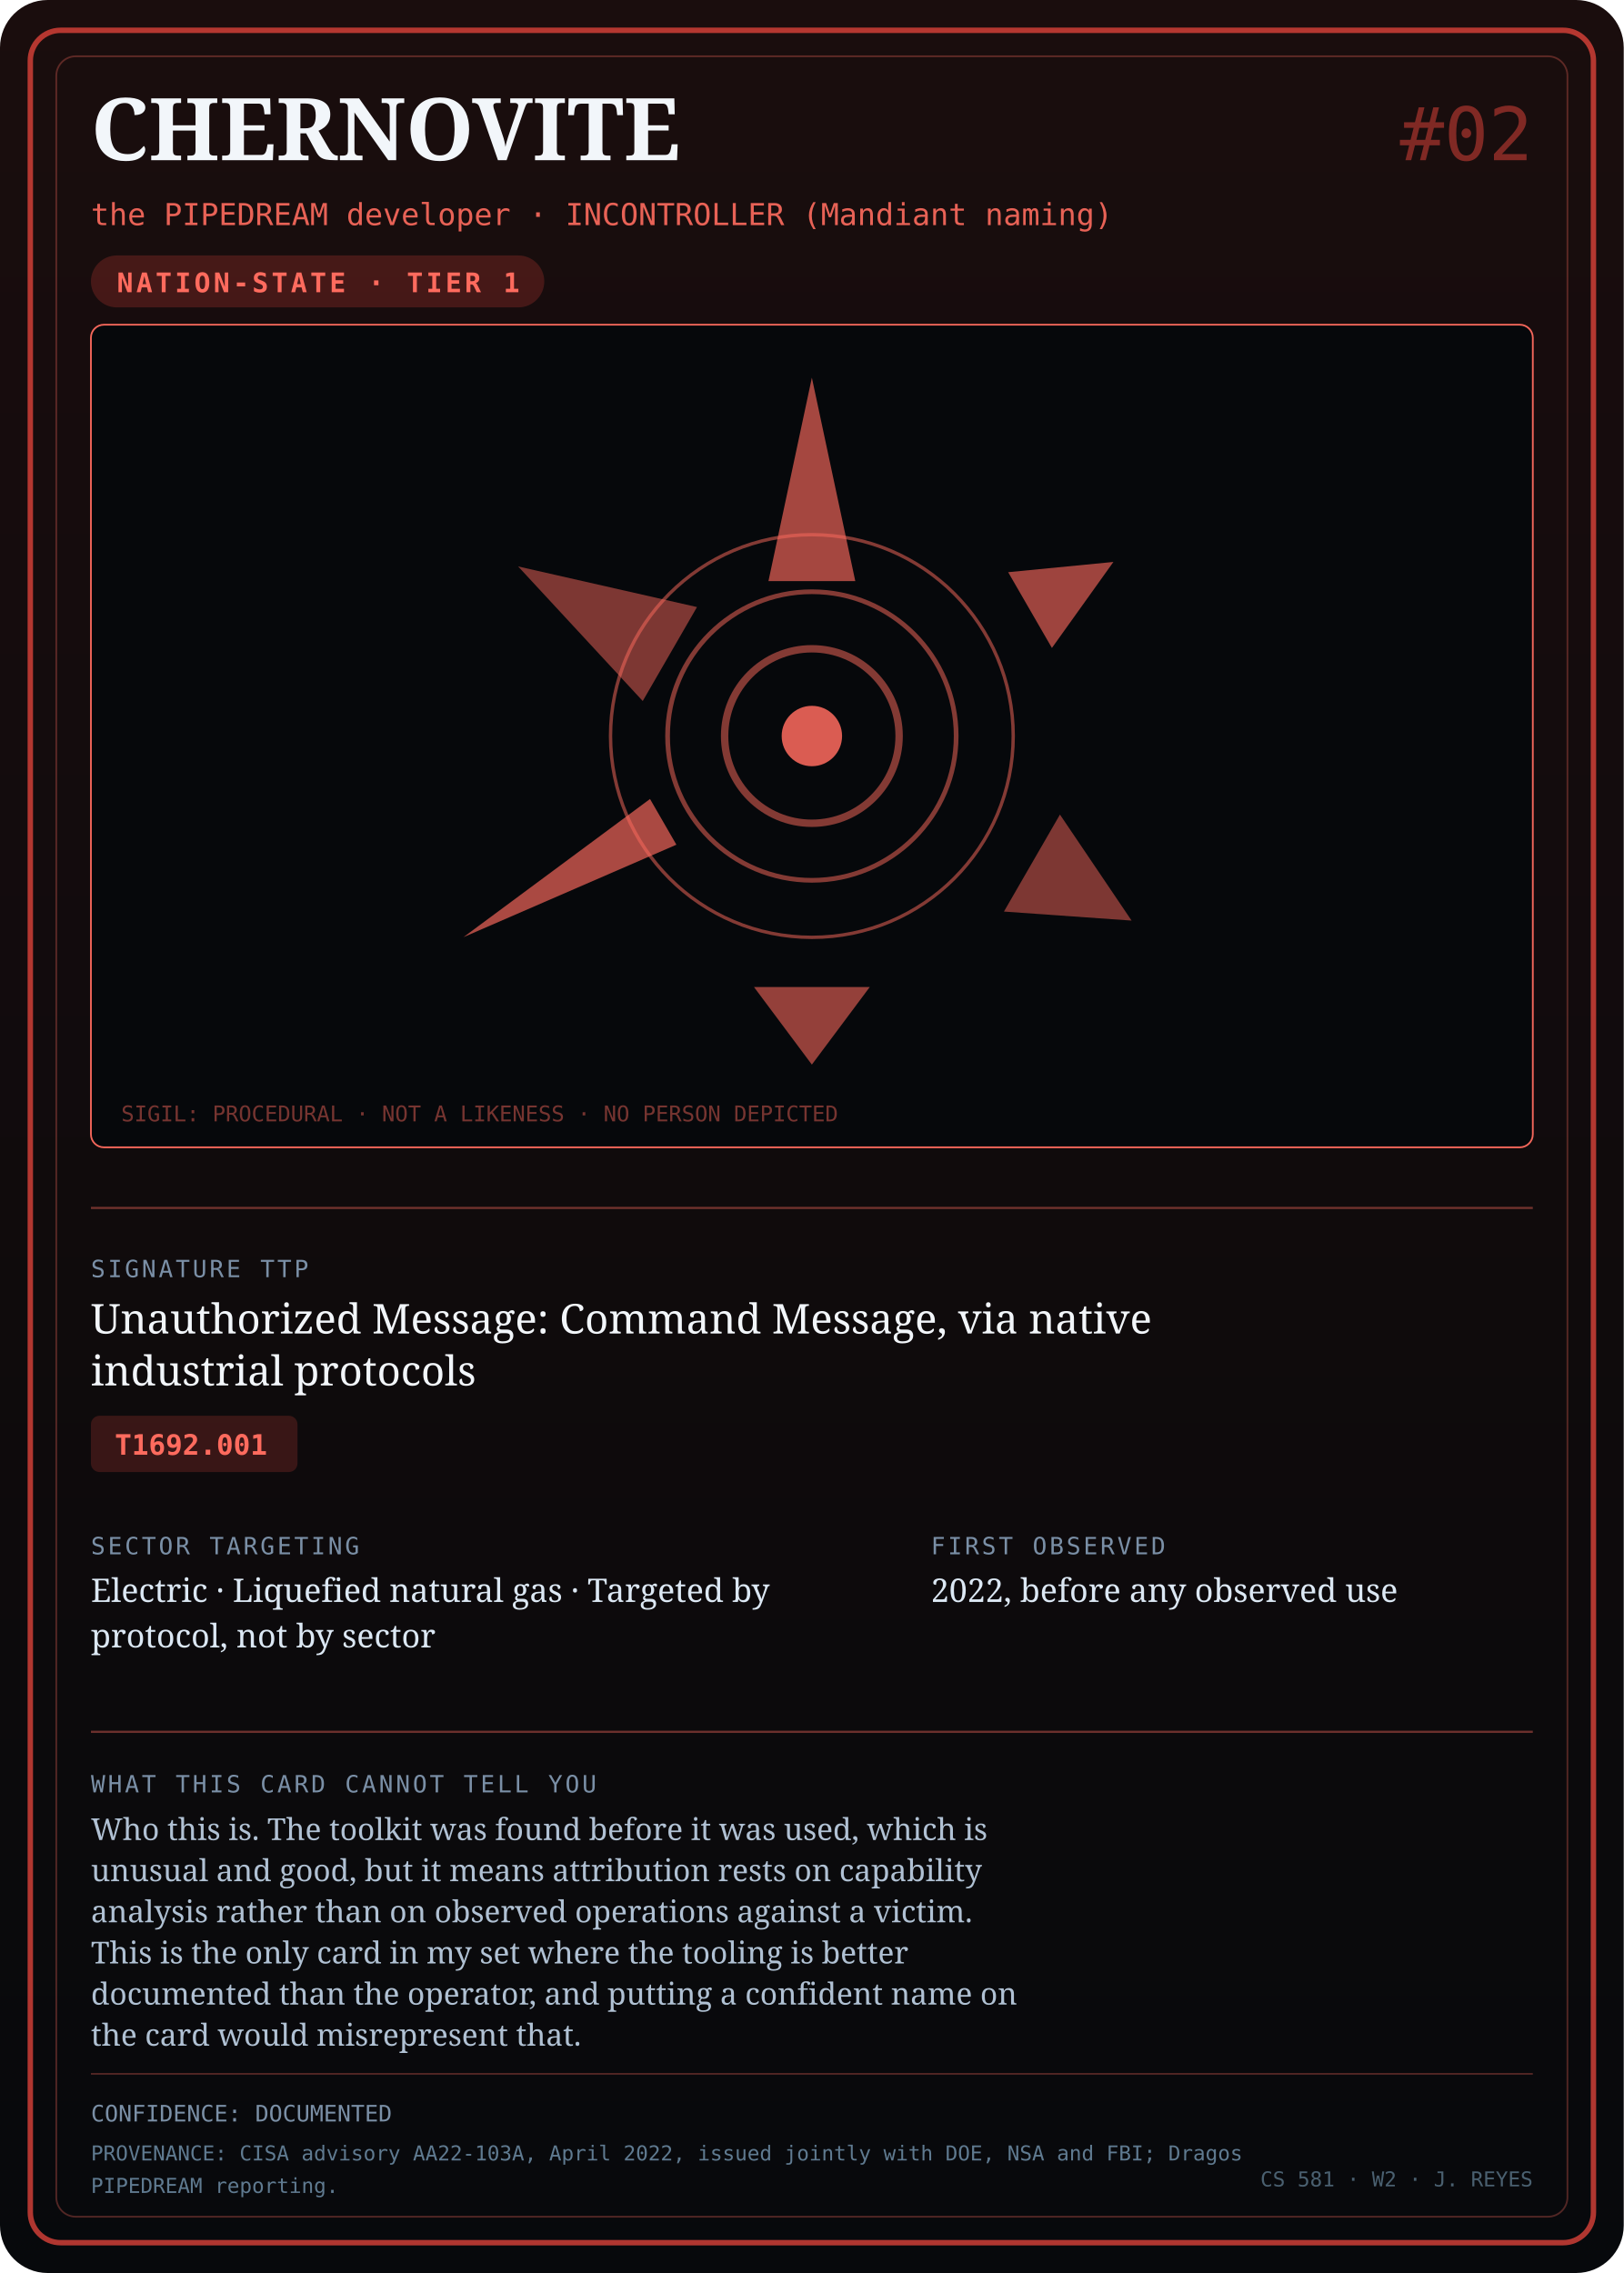
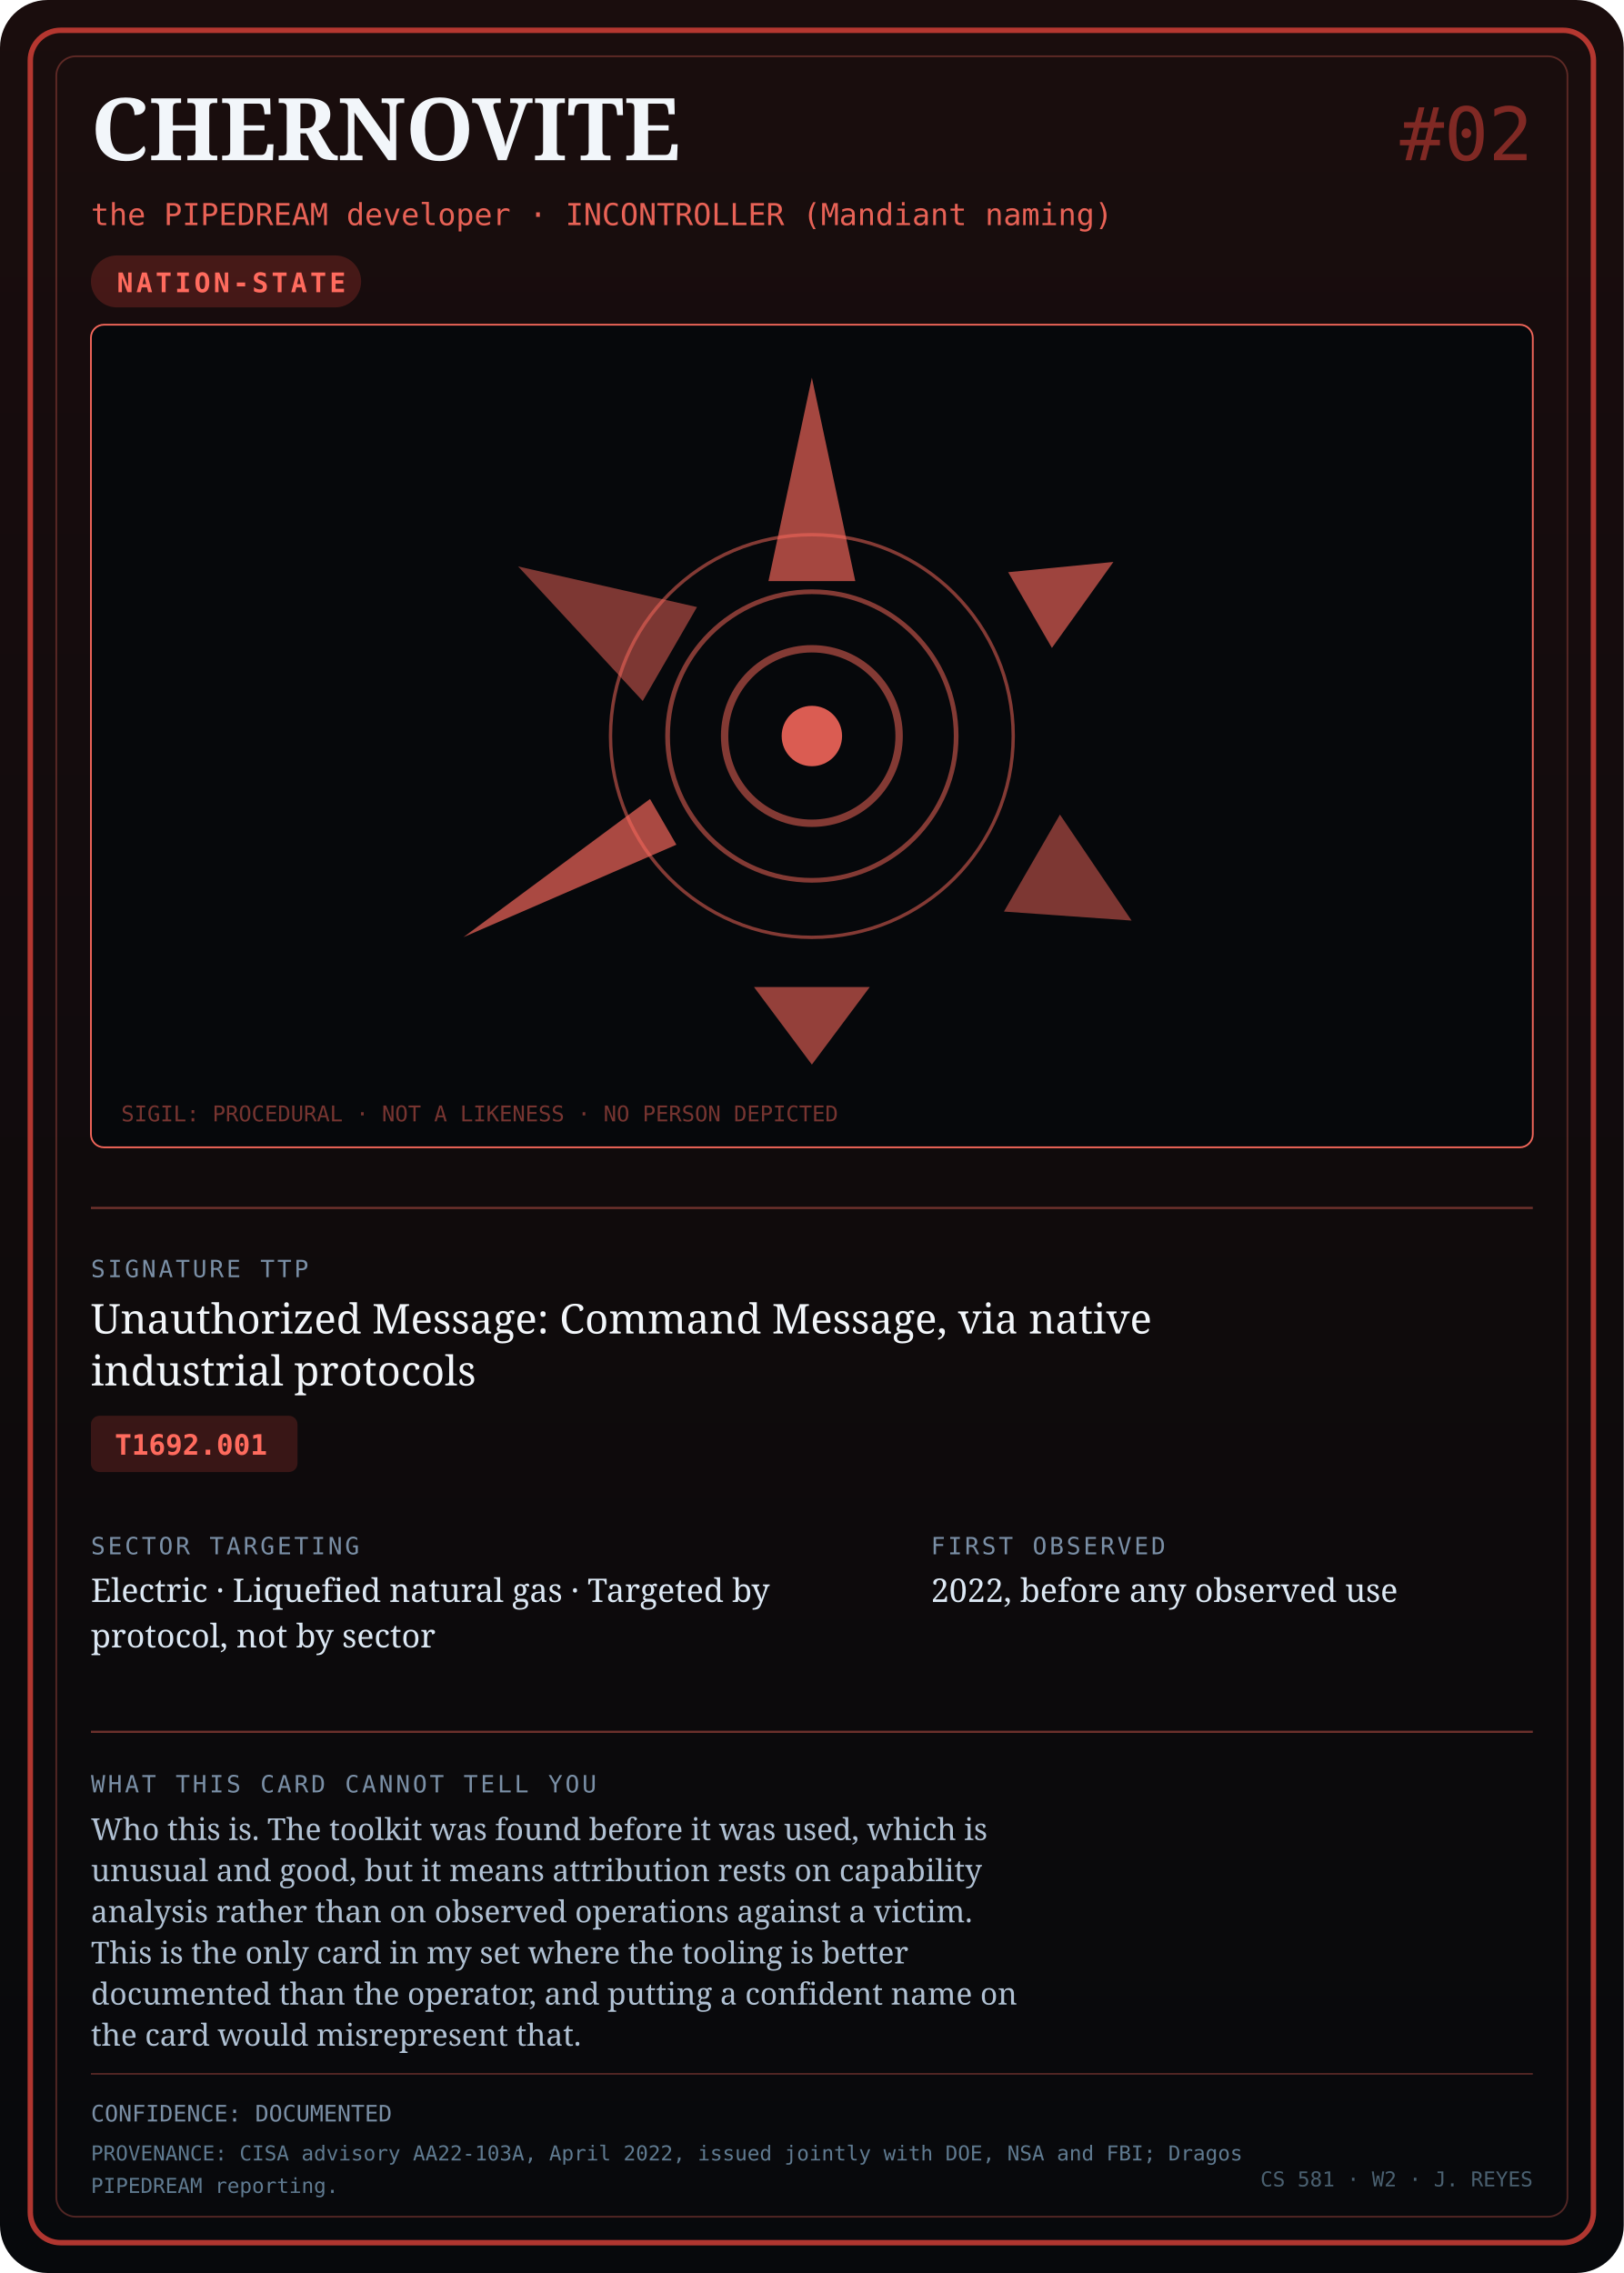
<svg xmlns="http://www.w3.org/2000/svg" viewBox="0 0 750 1050" width="750" height="1050" role="img" aria-label="Threat actor card: CHERNOVITE">
  <defs>
    <linearGradient id="g02" x1="0" y1="0" x2="0" y2="1">
      <stop offset="0" stop-color="#1a0d0d" />
      <stop offset="1" stop-color="#07090c" />
    </linearGradient>
    <clipPath id="art02">
      <rect x="42" y="150" width="666" height="380" rx="6" />
    </clipPath>
  </defs>
  <rect width="750" height="1050" rx="22" fill="url(#g02)" />
  <rect x="14" y="14" width="722" height="1022" rx="14" fill="none" stroke="#e8453c" stroke-width="2.5" opacity="0.75" />
  <rect x="26" y="26" width="698" height="998" rx="9" fill="none" stroke="#ff6b5e" stroke-width="0.8" opacity="0.3" />
  <text x="42" y="74" font-family="Georgia,serif" font-size="40" font-weight="bold" fill="#f2f6fa">CHERNOVITE</text>
  <text x="42" y="104" font-family="monospace" font-size="14" fill="#ff6b5e" opacity="0.9">the PIPEDREAM developer · INCONTROLLER (Mandiant naming)</text>
-   <rect x="42" y="118" width="209.4" height="24" rx="12" fill="#e8453c" opacity="0.22" />
-   <text x="54" y="135" font-family="monospace" font-size="12.5" font-weight="bold" fill="#ff6b5e" letter-spacing="1.4">NATION-STATE · TIER 1</text>
+   <rect x="42" y="118" width="124.8" height="24" rx="12" fill="#e8453c" opacity="0.22" />
+   <text x="54" y="135" font-family="monospace" font-size="12.5" font-weight="bold" fill="#ff6b5e" letter-spacing="1.4">NATION-STATE</text>
  <text x="708" y="74" text-anchor="end" font-family="monospace" font-size="34" fill="#e8453c" opacity="0.5">#02</text>
  <rect x="42" y="150" width="666" height="380" rx="6" fill="#05070a" stroke="#ff6b5e" stroke-width="0.8" opacity="0.95" />
  <g clip-path="url(#art02)">
    <g transform="translate(375 340) scale(1.55)">
      <g transform="rotate(0.0 0 0)">
        <path d="M -12.937 -46.174 L 0 -106.801 L 12.937 -46.174 Z" fill="#ff6b5e" opacity="0.64" />
      </g>
      <g transform="rotate(60.0 0 0)">
        <path d="M -13.036 -75.072 L 0 -103.757 L 13.036 -75.072 Z" fill="#ff6b5e" opacity="0.61" />
      </g>
      <g transform="rotate(120.0 0 0)">
        <path d="M -16.69 -75.727 L 0 -110.015 L 16.69 -75.727 Z" fill="#ff6b5e" opacity="0.48" />
      </g>
      <g transform="rotate(180.0 0 0)">
        <path d="M -17.249 -74.81 L 0 -97.927 L 17.249 -74.81 Z" fill="#ff6b5e" opacity="0.57" />
      </g>
      <g transform="rotate(240.0 0 0)">
        <path d="M -7.865 -51.156 L 0 -119.895 L 7.865 -51.156 Z" fill="#ff6b5e" opacity="0.66" />
      </g>
      <g transform="rotate(300.0 0 0)">
        <path d="M -16.167 -48.864 L 0 -101.069 L 16.167 -48.864 Z" fill="#ff6b5e" opacity="0.48" />
      </g>
      <circle r="26" fill="none" stroke="#ff6b5e" stroke-width="2.2" opacity="0.5" />
      <circle r="43" fill="none" stroke="#ff6b5e" stroke-width="1.4" opacity="0.5" />
      <circle r="60" fill="none" stroke="#ff6b5e" stroke-width="1.0" opacity="0.5" />
      <circle r="9" fill="#ff6b5e" opacity="0.85" />
    </g>
  </g>
  <text x="56" y="518" font-family="monospace" font-size="10" fill="#ff6b5e" opacity="0.45">SIGIL: PROCEDURAL · NOT A LIKENESS · NO PERSON DEPICTED</text>
  <line x1="42" y1="558" x2="708" y2="558" stroke="#ff6b5e" stroke-width="1" opacity="0.4" />
  <text x="42" y="590" font-family="monospace" font-size="11" fill="#7a8fa6" letter-spacing="1.2">SIGNATURE TTP</text>
  <text x="42" y="616" font-family="Georgia,serif" font-size="19" fill="#f2f6fa">Unauthorized Message: Command Message, via native</text>
  <text x="42" y="640" font-family="Georgia,serif" font-size="19" fill="#f2f6fa">industrial protocols</text>
  <rect x="42" y="654" width="95.4" height="26" rx="4" fill="#e8453c" opacity="0.2" />
  <text x="53" y="672" font-family="monospace" font-size="13" font-weight="bold" fill="#ff6b5e">T1692.001</text>
  <text x="42" y="718" font-family="monospace" font-size="11" fill="#7a8fa6" letter-spacing="1.2">SECTOR TARGETING</text>
  <text x="42" y="740" font-family="Georgia,serif" font-size="15" fill="#dce8f4">Electric · Liquefied natural gas · Targeted by</text>
  <text x="42" y="761" font-family="Georgia,serif" font-size="15" fill="#dce8f4">protocol, not by sector</text>
  <text x="430" y="718" font-family="monospace" font-size="11" fill="#7a8fa6" letter-spacing="1.2">FIRST OBSERVED</text>
  <text x="430" y="740" font-family="Georgia,serif" font-size="15" fill="#dce8f4">2022, before any observed use</text>
  <line x1="42" y1="800" x2="708" y2="800" stroke="#ff6b5e" stroke-width="1" opacity="0.4" />
  <text x="42" y="828" font-family="monospace" font-size="11" fill="#7a8fa6" letter-spacing="1.2">WHAT THIS CARD CANNOT TELL YOU</text>
  <text x="42" y="850" font-family="Georgia,serif" font-size="14" fill="#b9cbdd" opacity="0.95">Who this is. The toolkit was found before it was used, which is</text>
  <text x="42" y="869" font-family="Georgia,serif" font-size="14" fill="#b9cbdd" opacity="0.95">unusual and good, but it means attribution rests on capability</text>
  <text x="42" y="888" font-family="Georgia,serif" font-size="14" fill="#b9cbdd" opacity="0.95">analysis rather than on observed operations against a victim.</text>
  <text x="42" y="907" font-family="Georgia,serif" font-size="14" fill="#b9cbdd" opacity="0.95">This is the only card in my set where the tooling is better</text>
  <text x="42" y="926" font-family="Georgia,serif" font-size="14" fill="#b9cbdd" opacity="0.95">documented than the operator, and putting a confident name on</text>
  <text x="42" y="945" font-family="Georgia,serif" font-size="14" fill="#b9cbdd" opacity="0.95">the card would misrepresent that.</text>
  <line x1="42" y1="958" x2="708" y2="958" stroke="#ff6b5e" stroke-width="0.8" opacity="0.3" />
  <text x="42" y="980" font-family="monospace" font-size="10.5" fill="#7a8fa6">CONFIDENCE: DOCUMENTED</text>
  <text x="42" y="998" font-family="monospace" font-size="9.5" fill="#5f7a90">PROVENANCE: CISA advisory AA22-103A, April 2022, issued jointly with DOE, NSA and FBI; Dragos</text>
  <text x="42" y="1013" font-family="monospace" font-size="9.5" fill="#5f7a90">PIPEDREAM reporting.</text>
  <text x="708" y="1010" text-anchor="end" font-family="monospace" font-size="9.5" fill="#4a6070">CS 581 · W2 · J. REYES</text>
</svg>
